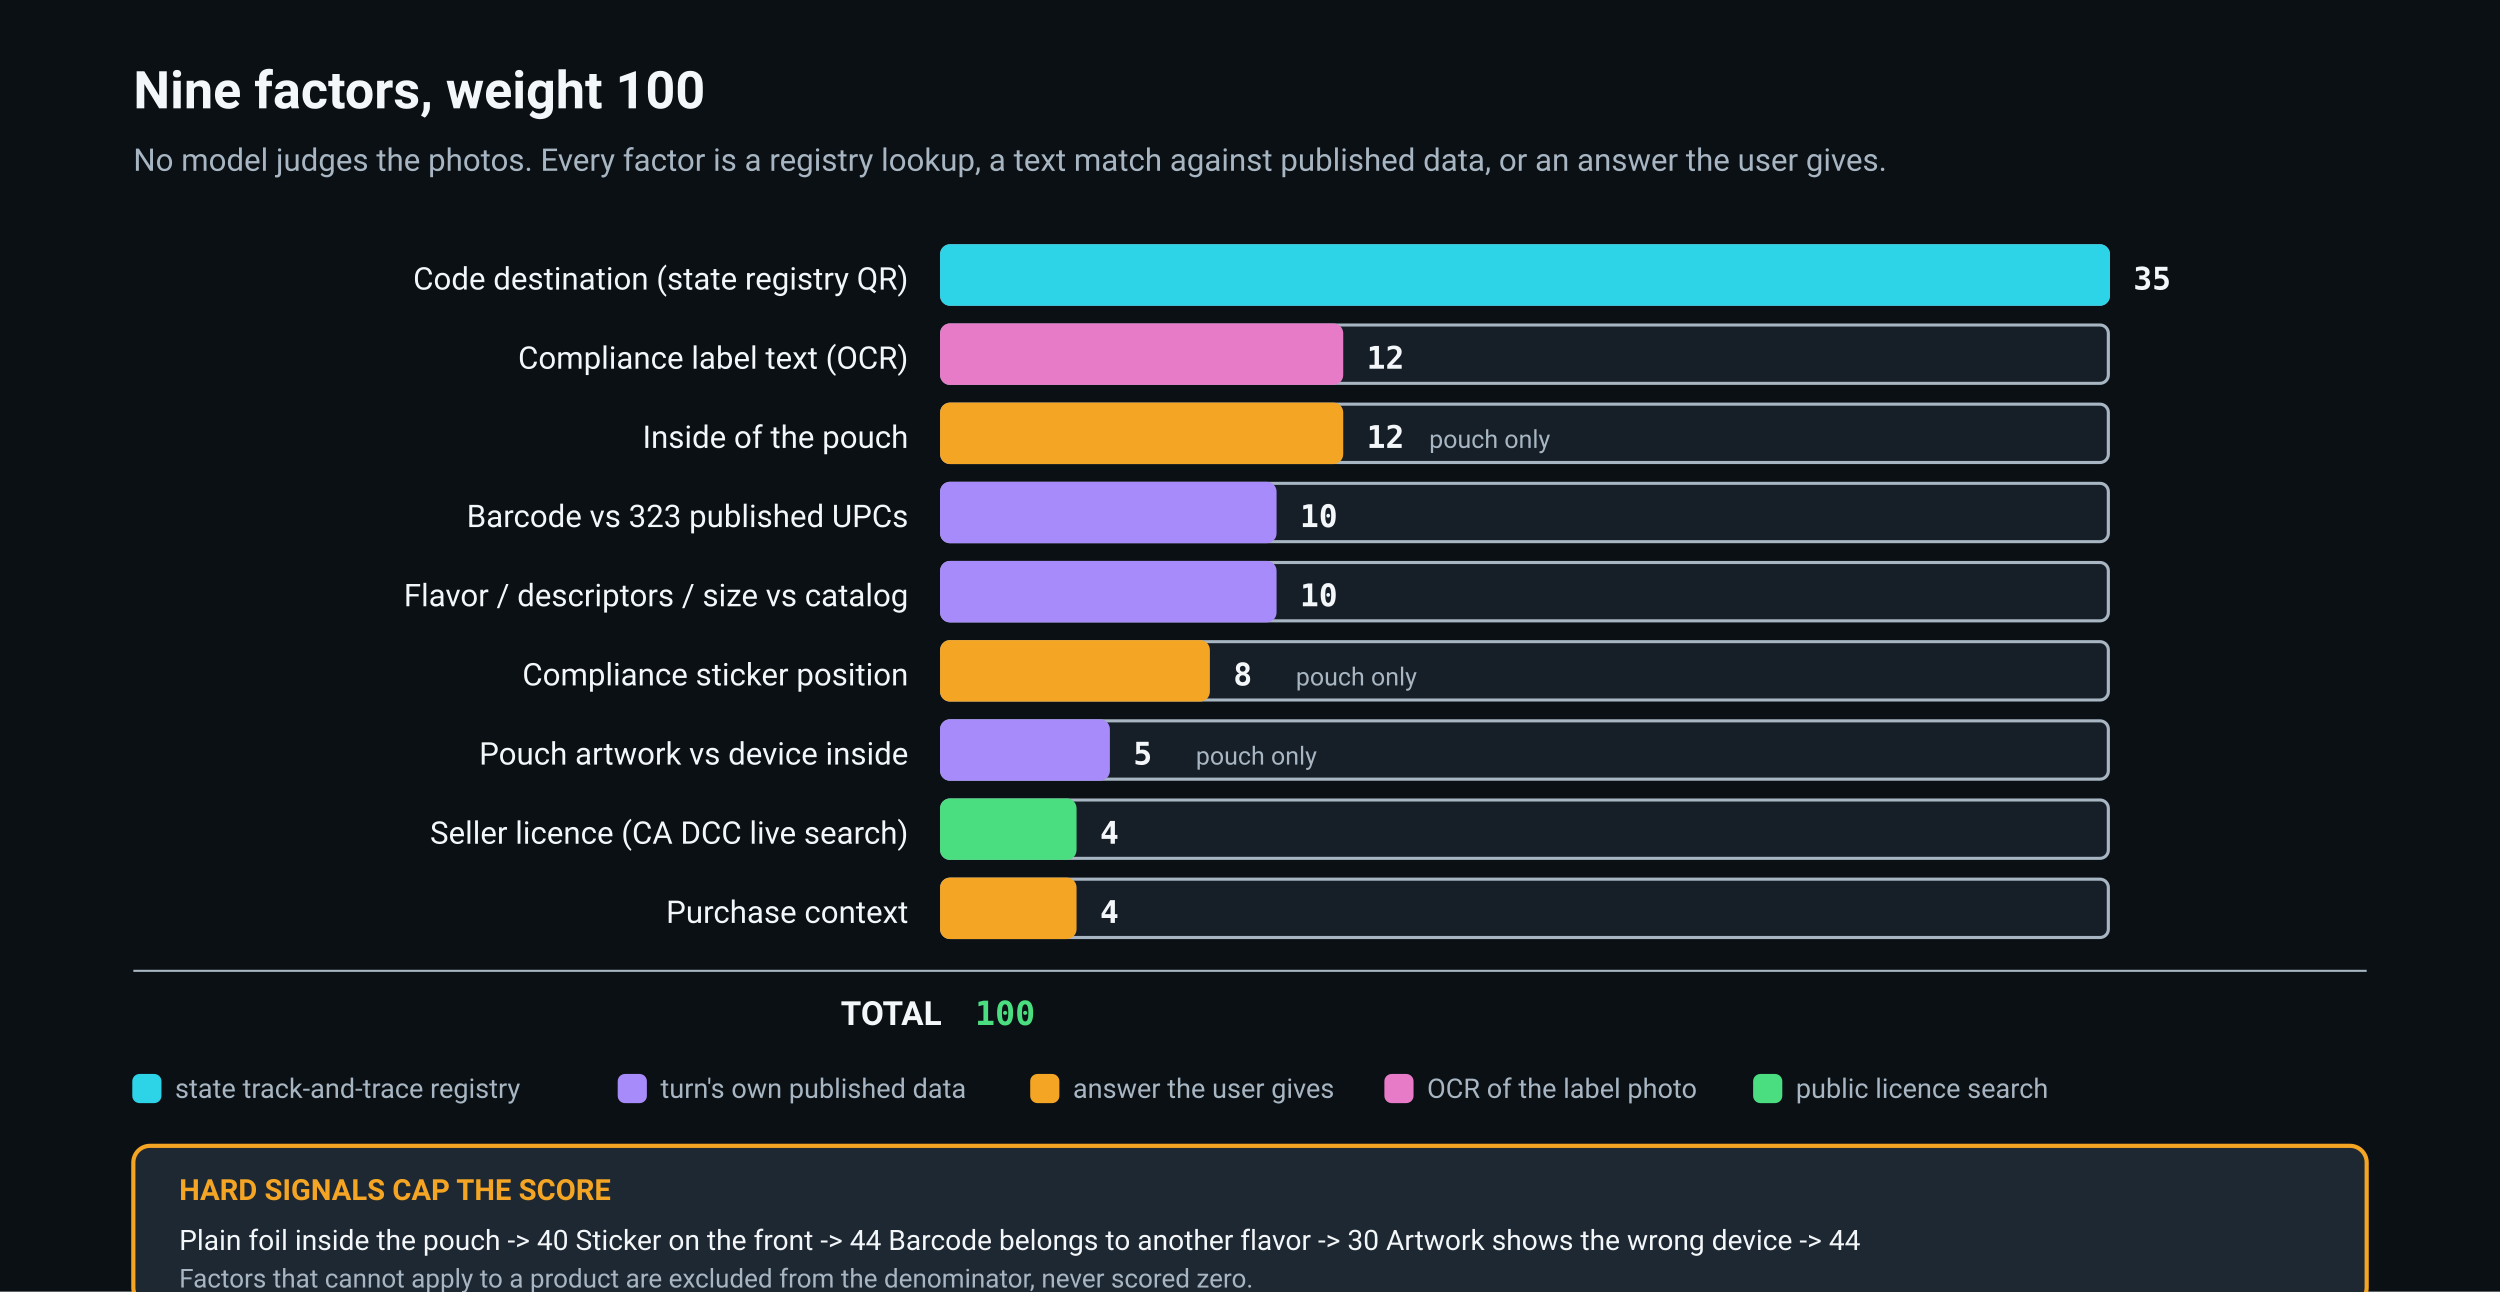
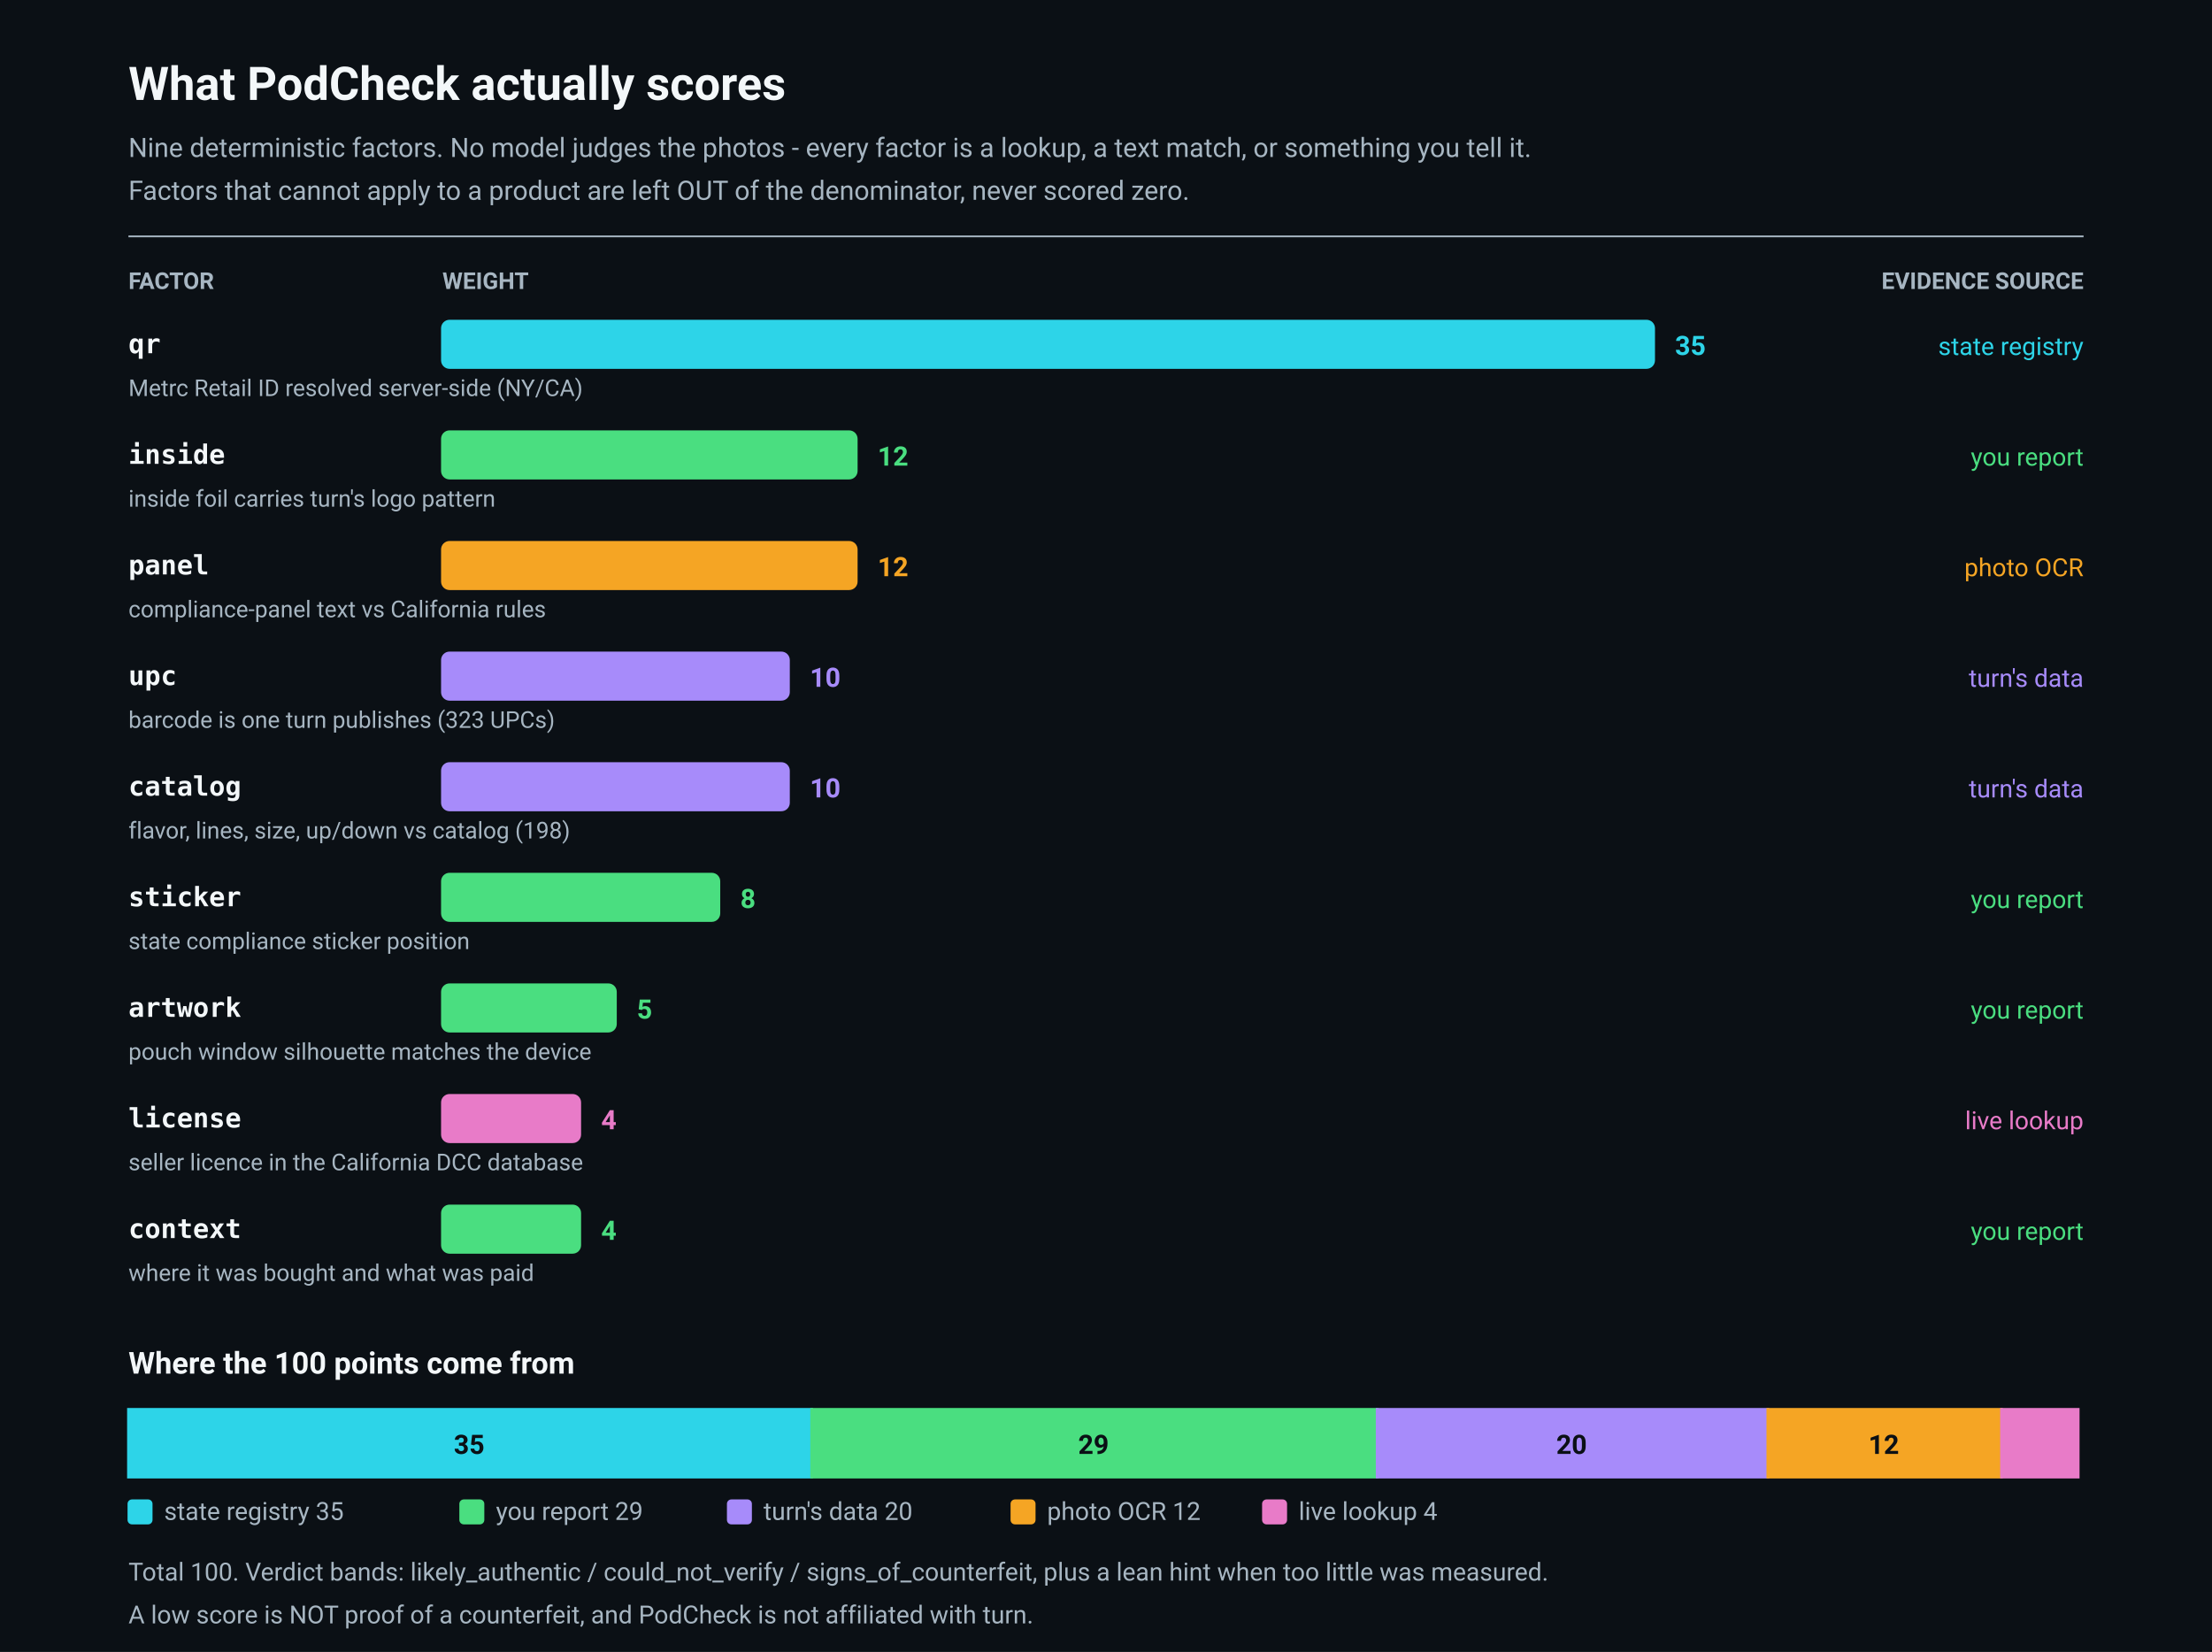
- <svg xmlns="http://www.w3.org/2000/svg" viewBox="0 0 1200 620" width="1200" height="620" role="img" aria-labelledby="tfw dfw" font-family="ui-sans-serif,system-ui,-apple-system,Segoe UI,Roboto,Helvetica,Arial,sans-serif">
-   <rect width="1200" height="620" fill="#0B1015" />
-   <text x="64" y="52" fill="#F3F7F9" font-size="25" font-weight="600">Nine factors, weight 100</text>
-   <text x="64" y="82" fill="#A7B6C2" font-size="15">No model judges the photos. Every factor is a registry lookup, a text match against published data, or an answer the user gives.</text>
-   <text x="436" y="139" fill="#F3F7F9" font-size="15" text-anchor="end">Code destination (state registry QR)</text>
-   <rect x="452" y="118" width="560" height="28" rx="4" fill="#161E27" stroke="#A7B6C2" stroke-width="1.5" />
-   <rect x="452" y="118" width="560" height="28" rx="4" fill="#2DD4E8" stroke="#2DD4E8" stroke-width="1.5" />
-   <text x="1024" y="139" fill="#F3F7F9" font-size="15" font-weight="600" font-family="ui-monospace,SFMono-Regular,Menlo,monospace">35</text>
-   <text x="436" y="177" fill="#F3F7F9" font-size="15" text-anchor="end">Compliance label text (OCR)</text>
-   <rect x="452" y="156" width="560" height="28" rx="4" fill="#161E27" stroke="#A7B6C2" stroke-width="1.5" />
-   <rect x="452" y="156" width="192" height="28" rx="4" fill="#E87BC8" stroke="#E87BC8" stroke-width="1.5" />
-   <text x="656" y="177" fill="#F3F7F9" font-size="15" font-weight="600" font-family="ui-monospace,SFMono-Regular,Menlo,monospace">12</text>
-   <text x="436" y="215" fill="#F3F7F9" font-size="15" text-anchor="end">Inside of the pouch</text>
-   <rect x="452" y="194" width="560" height="28" rx="4" fill="#161E27" stroke="#A7B6C2" stroke-width="1.5" />
-   <rect x="452" y="194" width="192" height="28" rx="4" fill="#F5A524" stroke="#F5A524" stroke-width="1.5" />
-   <text x="656" y="215" fill="#F3F7F9" font-size="15" font-weight="600" font-family="ui-monospace,SFMono-Regular,Menlo,monospace">12</text>
-   <text x="686" y="215" fill="#A7B6C2" font-size="12">pouch only</text>
-   <text x="436" y="253" fill="#F3F7F9" font-size="15" text-anchor="end">Barcode vs 323 published UPCs</text>
-   <rect x="452" y="232" width="560" height="28" rx="4" fill="#161E27" stroke="#A7B6C2" stroke-width="1.5" />
-   <rect x="452" y="232" width="160" height="28" rx="4" fill="#A78BFA" stroke="#A78BFA" stroke-width="1.5" />
-   <text x="624" y="253" fill="#F3F7F9" font-size="15" font-weight="600" font-family="ui-monospace,SFMono-Regular,Menlo,monospace">10</text>
-   <text x="436" y="291" fill="#F3F7F9" font-size="15" text-anchor="end">Flavor / descriptors / size vs catalog</text>
-   <rect x="452" y="270" width="560" height="28" rx="4" fill="#161E27" stroke="#A7B6C2" stroke-width="1.5" />
-   <rect x="452" y="270" width="160" height="28" rx="4" fill="#A78BFA" stroke="#A78BFA" stroke-width="1.5" />
-   <text x="624" y="291" fill="#F3F7F9" font-size="15" font-weight="600" font-family="ui-monospace,SFMono-Regular,Menlo,monospace">10</text>
-   <text x="436" y="329" fill="#F3F7F9" font-size="15" text-anchor="end">Compliance sticker position</text>
-   <rect x="452" y="308" width="560" height="28" rx="4" fill="#161E27" stroke="#A7B6C2" stroke-width="1.5" />
-   <rect x="452" y="308" width="128" height="28" rx="4" fill="#F5A524" stroke="#F5A524" stroke-width="1.5" />
-   <text x="592" y="329" fill="#F3F7F9" font-size="15" font-weight="600" font-family="ui-monospace,SFMono-Regular,Menlo,monospace">8</text>
-   <text x="622" y="329" fill="#A7B6C2" font-size="12">pouch only</text>
-   <text x="436" y="367" fill="#F3F7F9" font-size="15" text-anchor="end">Pouch artwork vs device inside</text>
-   <rect x="452" y="346" width="560" height="28" rx="4" fill="#161E27" stroke="#A7B6C2" stroke-width="1.5" />
-   <rect x="452" y="346" width="80" height="28" rx="4" fill="#A78BFA" stroke="#A78BFA" stroke-width="1.5" />
-   <text x="544" y="367" fill="#F3F7F9" font-size="15" font-weight="600" font-family="ui-monospace,SFMono-Regular,Menlo,monospace">5</text>
-   <text x="574" y="367" fill="#A7B6C2" font-size="12">pouch only</text>
-   <text x="436" y="405" fill="#F3F7F9" font-size="15" text-anchor="end">Seller licence (CA DCC live search)</text>
-   <rect x="452" y="384" width="560" height="28" rx="4" fill="#161E27" stroke="#A7B6C2" stroke-width="1.5" />
-   <rect x="452" y="384" width="64" height="28" rx="4" fill="#4ADE80" stroke="#4ADE80" stroke-width="1.5" />
-   <text x="528" y="405" fill="#F3F7F9" font-size="15" font-weight="600" font-family="ui-monospace,SFMono-Regular,Menlo,monospace">4</text>
-   <text x="436" y="443" fill="#F3F7F9" font-size="15" text-anchor="end">Purchase context</text>
-   <rect x="452" y="422" width="560" height="28" rx="4" fill="#161E27" stroke="#A7B6C2" stroke-width="1.5" />
-   <rect x="452" y="422" width="64" height="28" rx="4" fill="#F5A524" stroke="#F5A524" stroke-width="1.5" />
-   <text x="528" y="443" fill="#F3F7F9" font-size="15" font-weight="600" font-family="ui-monospace,SFMono-Regular,Menlo,monospace">4</text>
-   <line x1="64" y1="466" x2="1136" y2="466" stroke="#A7B6C2" stroke-width="1" />
-   <text x="452" y="492" fill="#F3F7F9" font-size="16" font-weight="600" text-anchor="end">TOTAL</text>
-   <text x="468" y="492" fill="#4ADE80" font-size="16" font-weight="600" font-family="ui-monospace,SFMono-Regular,Menlo,monospace">100</text>
-   <rect x="64" y="516" width="13" height="13" rx="3" fill="#2DD4E8" stroke="#2DD4E8" stroke-width="1" />
-   <text x="84" y="527" fill="#A7B6C2" font-size="13">state track-and-trace registry</text>
-   <rect x="297" y="516" width="13" height="13" rx="3" fill="#A78BFA" stroke="#A78BFA" stroke-width="1" />
-   <text x="317" y="527" fill="#A7B6C2" font-size="13">turn's own published data</text>
-   <rect x="495" y="516" width="13" height="13" rx="3" fill="#F5A524" stroke="#F5A524" stroke-width="1" />
-   <text x="515" y="527" fill="#A7B6C2" font-size="13">answer the user gives</text>
-   <rect x="665" y="516" width="13" height="13" rx="3" fill="#E87BC8" stroke="#E87BC8" stroke-width="1" />
-   <text x="685" y="527" fill="#A7B6C2" font-size="13">OCR of the label photo</text>
-   <rect x="842" y="516" width="13" height="13" rx="3" fill="#4ADE80" stroke="#4ADE80" stroke-width="1" />
-   <text x="862" y="527" fill="#A7B6C2" font-size="13">public licence search</text>
-   <rect x="64" y="550" width="1072" height="76" rx="8" fill="#1E2833" stroke="#F5A524" stroke-width="2" />
-   <text x="86" y="576" fill="#F5A524" font-size="14" font-weight="600">HARD SIGNALS CAP THE SCORE</text>
-   <text x="86" y="600" fill="#F3F7F9" font-size="13.5">Plain foil inside the pouch -&gt; 40   Sticker on the front -&gt; 44   Barcode belongs to another flavor -&gt; 30   Artwork shows the wrong device -&gt; 44</text>
-   <text x="86" y="618" fill="#A7B6C2" font-size="12.5">Factors that cannot apply to a product are excluded from the denominator, never scored zero.</text>
+ <svg xmlns="http://www.w3.org/2000/svg" viewBox="0 0 1240 926" width="1240" height="926" role="img" aria-labelledby="tfc dfc" font-family="ui-sans-serif,system-ui,-apple-system,Segoe UI,Roboto,Helvetica,Arial,sans-serif">
+   <rect width="1240" height="926" fill="#0B1015" />
+   <text x="72" y="56" fill="#F3F7F9" font-size="26" font-weight="600">What PodCheck actually scores</text>
+   <text x="72" y="88" fill="#A7B6C2" font-size="15">Nine deterministic factors. No model judges the photos - every factor is a lookup, a text match, or something you tell it.</text>
+   <text x="72" y="112" fill="#A7B6C2" font-size="15">Factors that cannot apply to a product are left OUT of the denominator, never scored zero.</text>
+   <rect x="72" y="132" width="1096" height="1" fill="#A7B6C2" />
+   <text x="72" y="162" fill="#A7B6C2" font-size="13" font-weight="600">FACTOR</text>
+   <text x="248" y="162" fill="#A7B6C2" font-size="13" font-weight="600">WEIGHT</text>
+   <text x="1168" y="162" fill="#A7B6C2" font-size="13" font-weight="600" text-anchor="end">EVIDENCE SOURCE</text>
+   <text x="72" y="198" fill="#F3F7F9" font-size="15" font-weight="600" font-family="ui-monospace,SFMono-Regular,Menlo,monospace">qr</text>
+   <rect x="248" y="180" width="679" height="26" rx="4" fill="#2DD4E8" stroke="#2DD4E8" stroke-width="1.5" />
+   <text x="939" y="199" fill="#2DD4E8" font-size="15" font-weight="600">35</text>
+   <text x="72" y="222" fill="#A7B6C2" font-size="13">Metrc Retail ID resolved server-side (NY/CA)</text>
+   <text x="1168" y="199" fill="#2DD4E8" font-size="14" text-anchor="end">state registry</text>
+   <text x="72" y="260" fill="#F3F7F9" font-size="15" font-weight="600" font-family="ui-monospace,SFMono-Regular,Menlo,monospace">inside</text>
+   <rect x="248" y="242" width="232" height="26" rx="4" fill="#4ADE80" stroke="#4ADE80" stroke-width="1.5" />
+   <text x="492" y="261" fill="#4ADE80" font-size="15" font-weight="600">12</text>
+   <text x="72" y="284" fill="#A7B6C2" font-size="13">inside foil carries turn's logo pattern</text>
+   <text x="1168" y="261" fill="#4ADE80" font-size="14" text-anchor="end">you report</text>
+   <text x="72" y="322" fill="#F3F7F9" font-size="15" font-weight="600" font-family="ui-monospace,SFMono-Regular,Menlo,monospace">panel</text>
+   <rect x="248" y="304" width="232" height="26" rx="4" fill="#F5A524" stroke="#F5A524" stroke-width="1.5" />
+   <text x="492" y="323" fill="#F5A524" font-size="15" font-weight="600">12</text>
+   <text x="72" y="346" fill="#A7B6C2" font-size="13">compliance-panel text vs California rules</text>
+   <text x="1168" y="323" fill="#F5A524" font-size="14" text-anchor="end">photo OCR</text>
+   <text x="72" y="384" fill="#F3F7F9" font-size="15" font-weight="600" font-family="ui-monospace,SFMono-Regular,Menlo,monospace">upc</text>
+   <rect x="248" y="366" width="194" height="26" rx="4" fill="#A78BFA" stroke="#A78BFA" stroke-width="1.5" />
+   <text x="454" y="385" fill="#A78BFA" font-size="15" font-weight="600">10</text>
+   <text x="72" y="408" fill="#A7B6C2" font-size="13">barcode is one turn publishes (323 UPCs)</text>
+   <text x="1168" y="385" fill="#A78BFA" font-size="14" text-anchor="end">turn's data</text>
+   <text x="72" y="446" fill="#F3F7F9" font-size="15" font-weight="600" font-family="ui-monospace,SFMono-Regular,Menlo,monospace">catalog</text>
+   <rect x="248" y="428" width="194" height="26" rx="4" fill="#A78BFA" stroke="#A78BFA" stroke-width="1.5" />
+   <text x="454" y="447" fill="#A78BFA" font-size="15" font-weight="600">10</text>
+   <text x="72" y="470" fill="#A7B6C2" font-size="13">flavor, lines, size, up/down vs catalog (198)</text>
+   <text x="1168" y="447" fill="#A78BFA" font-size="14" text-anchor="end">turn's data</text>
+   <text x="72" y="508" fill="#F3F7F9" font-size="15" font-weight="600" font-family="ui-monospace,SFMono-Regular,Menlo,monospace">sticker</text>
+   <rect x="248" y="490" width="155" height="26" rx="4" fill="#4ADE80" stroke="#4ADE80" stroke-width="1.5" />
+   <text x="415" y="509" fill="#4ADE80" font-size="15" font-weight="600">8</text>
+   <text x="72" y="532" fill="#A7B6C2" font-size="13">state compliance sticker position</text>
+   <text x="1168" y="509" fill="#4ADE80" font-size="14" text-anchor="end">you report</text>
+   <text x="72" y="570" fill="#F3F7F9" font-size="15" font-weight="600" font-family="ui-monospace,SFMono-Regular,Menlo,monospace">artwork</text>
+   <rect x="248" y="552" width="97" height="26" rx="4" fill="#4ADE80" stroke="#4ADE80" stroke-width="1.5" />
+   <text x="357" y="571" fill="#4ADE80" font-size="15" font-weight="600">5</text>
+   <text x="72" y="594" fill="#A7B6C2" font-size="13">pouch window silhouette matches the device</text>
+   <text x="1168" y="571" fill="#4ADE80" font-size="14" text-anchor="end">you report</text>
+   <text x="72" y="632" fill="#F3F7F9" font-size="15" font-weight="600" font-family="ui-monospace,SFMono-Regular,Menlo,monospace">license</text>
+   <rect x="248" y="614" width="77" height="26" rx="4" fill="#E87BC8" stroke="#E87BC8" stroke-width="1.5" />
+   <text x="337" y="633" fill="#E87BC8" font-size="15" font-weight="600">4</text>
+   <text x="72" y="656" fill="#A7B6C2" font-size="13">seller licence in the California DCC database</text>
+   <text x="1168" y="633" fill="#E87BC8" font-size="14" text-anchor="end">live lookup</text>
+   <text x="72" y="694" fill="#F3F7F9" font-size="15" font-weight="600" font-family="ui-monospace,SFMono-Regular,Menlo,monospace">context</text>
+   <rect x="248" y="676" width="77" height="26" rx="4" fill="#4ADE80" stroke="#4ADE80" stroke-width="1.5" />
+   <text x="337" y="695" fill="#4ADE80" font-size="15" font-weight="600">4</text>
+   <text x="72" y="718" fill="#A7B6C2" font-size="13">where it was bought and what was paid</text>
+   <text x="1168" y="695" fill="#4ADE80" font-size="14" text-anchor="end">you report</text>
+   <text x="72" y="770" fill="#F3F7F9" font-size="17" font-weight="600">Where the 100 points come from</text>
+   <rect x="72" y="790" width="383" height="38" fill="#2DD4E8" stroke="#2DD4E8" stroke-width="1.5" />
+   <text x="263" y="815" fill="#0B1015" font-size="15" font-weight="600" text-anchor="middle">35</text>
+   <rect x="455" y="790" width="317" height="38" fill="#4ADE80" stroke="#4ADE80" stroke-width="1.5" />
+   <text x="613" y="815" fill="#0B1015" font-size="15" font-weight="600" text-anchor="middle">29</text>
+   <rect x="772" y="790" width="219" height="38" fill="#A78BFA" stroke="#A78BFA" stroke-width="1.5" />
+   <text x="881" y="815" fill="#0B1015" font-size="15" font-weight="600" text-anchor="middle">20</text>
+   <rect x="991" y="790" width="131" height="38" fill="#F5A524" stroke="#F5A524" stroke-width="1.5" />
+   <text x="1056" y="815" fill="#0B1015" font-size="15" font-weight="600" text-anchor="middle">12</text>
+   <rect x="1122" y="790" width="43" height="38" fill="#E87BC8" stroke="#E87BC8" stroke-width="1.5" />
+   <rect x="72" y="841" width="13" height="13" rx="2" fill="#2DD4E8" stroke="#2DD4E8" stroke-width="1" />
+   <text x="92" y="852" fill="#A7B6C2" font-size="14">state registry 35</text>
+   <rect x="258" y="841" width="13" height="13" rx="2" fill="#4ADE80" stroke="#4ADE80" stroke-width="1" />
+   <text x="278" y="852" fill="#A7B6C2" font-size="14">you report 29</text>
+   <rect x="408" y="841" width="13" height="13" rx="2" fill="#A78BFA" stroke="#A78BFA" stroke-width="1" />
+   <text x="428" y="852" fill="#A7B6C2" font-size="14">turn's data 20</text>
+   <rect x="567" y="841" width="13" height="13" rx="2" fill="#F5A524" stroke="#F5A524" stroke-width="1" />
+   <text x="587" y="852" fill="#A7B6C2" font-size="14">photo OCR 12</text>
+   <rect x="708" y="841" width="13" height="13" rx="2" fill="#E87BC8" stroke="#E87BC8" stroke-width="1" />
+   <text x="728" y="852" fill="#A7B6C2" font-size="14">live lookup 4</text>
+   <text x="72" y="886" fill="#A7B6C2" font-size="14">Total 100. Verdict bands: likely_authentic / could_not_verify / signs_of_counterfeit, plus a lean hint when too little was measured.</text>
+   <text x="72" y="910" fill="#A7B6C2" font-size="14">A low score is NOT proof of a counterfeit, and PodCheck is not affiliated with turn.</text>
</svg>
